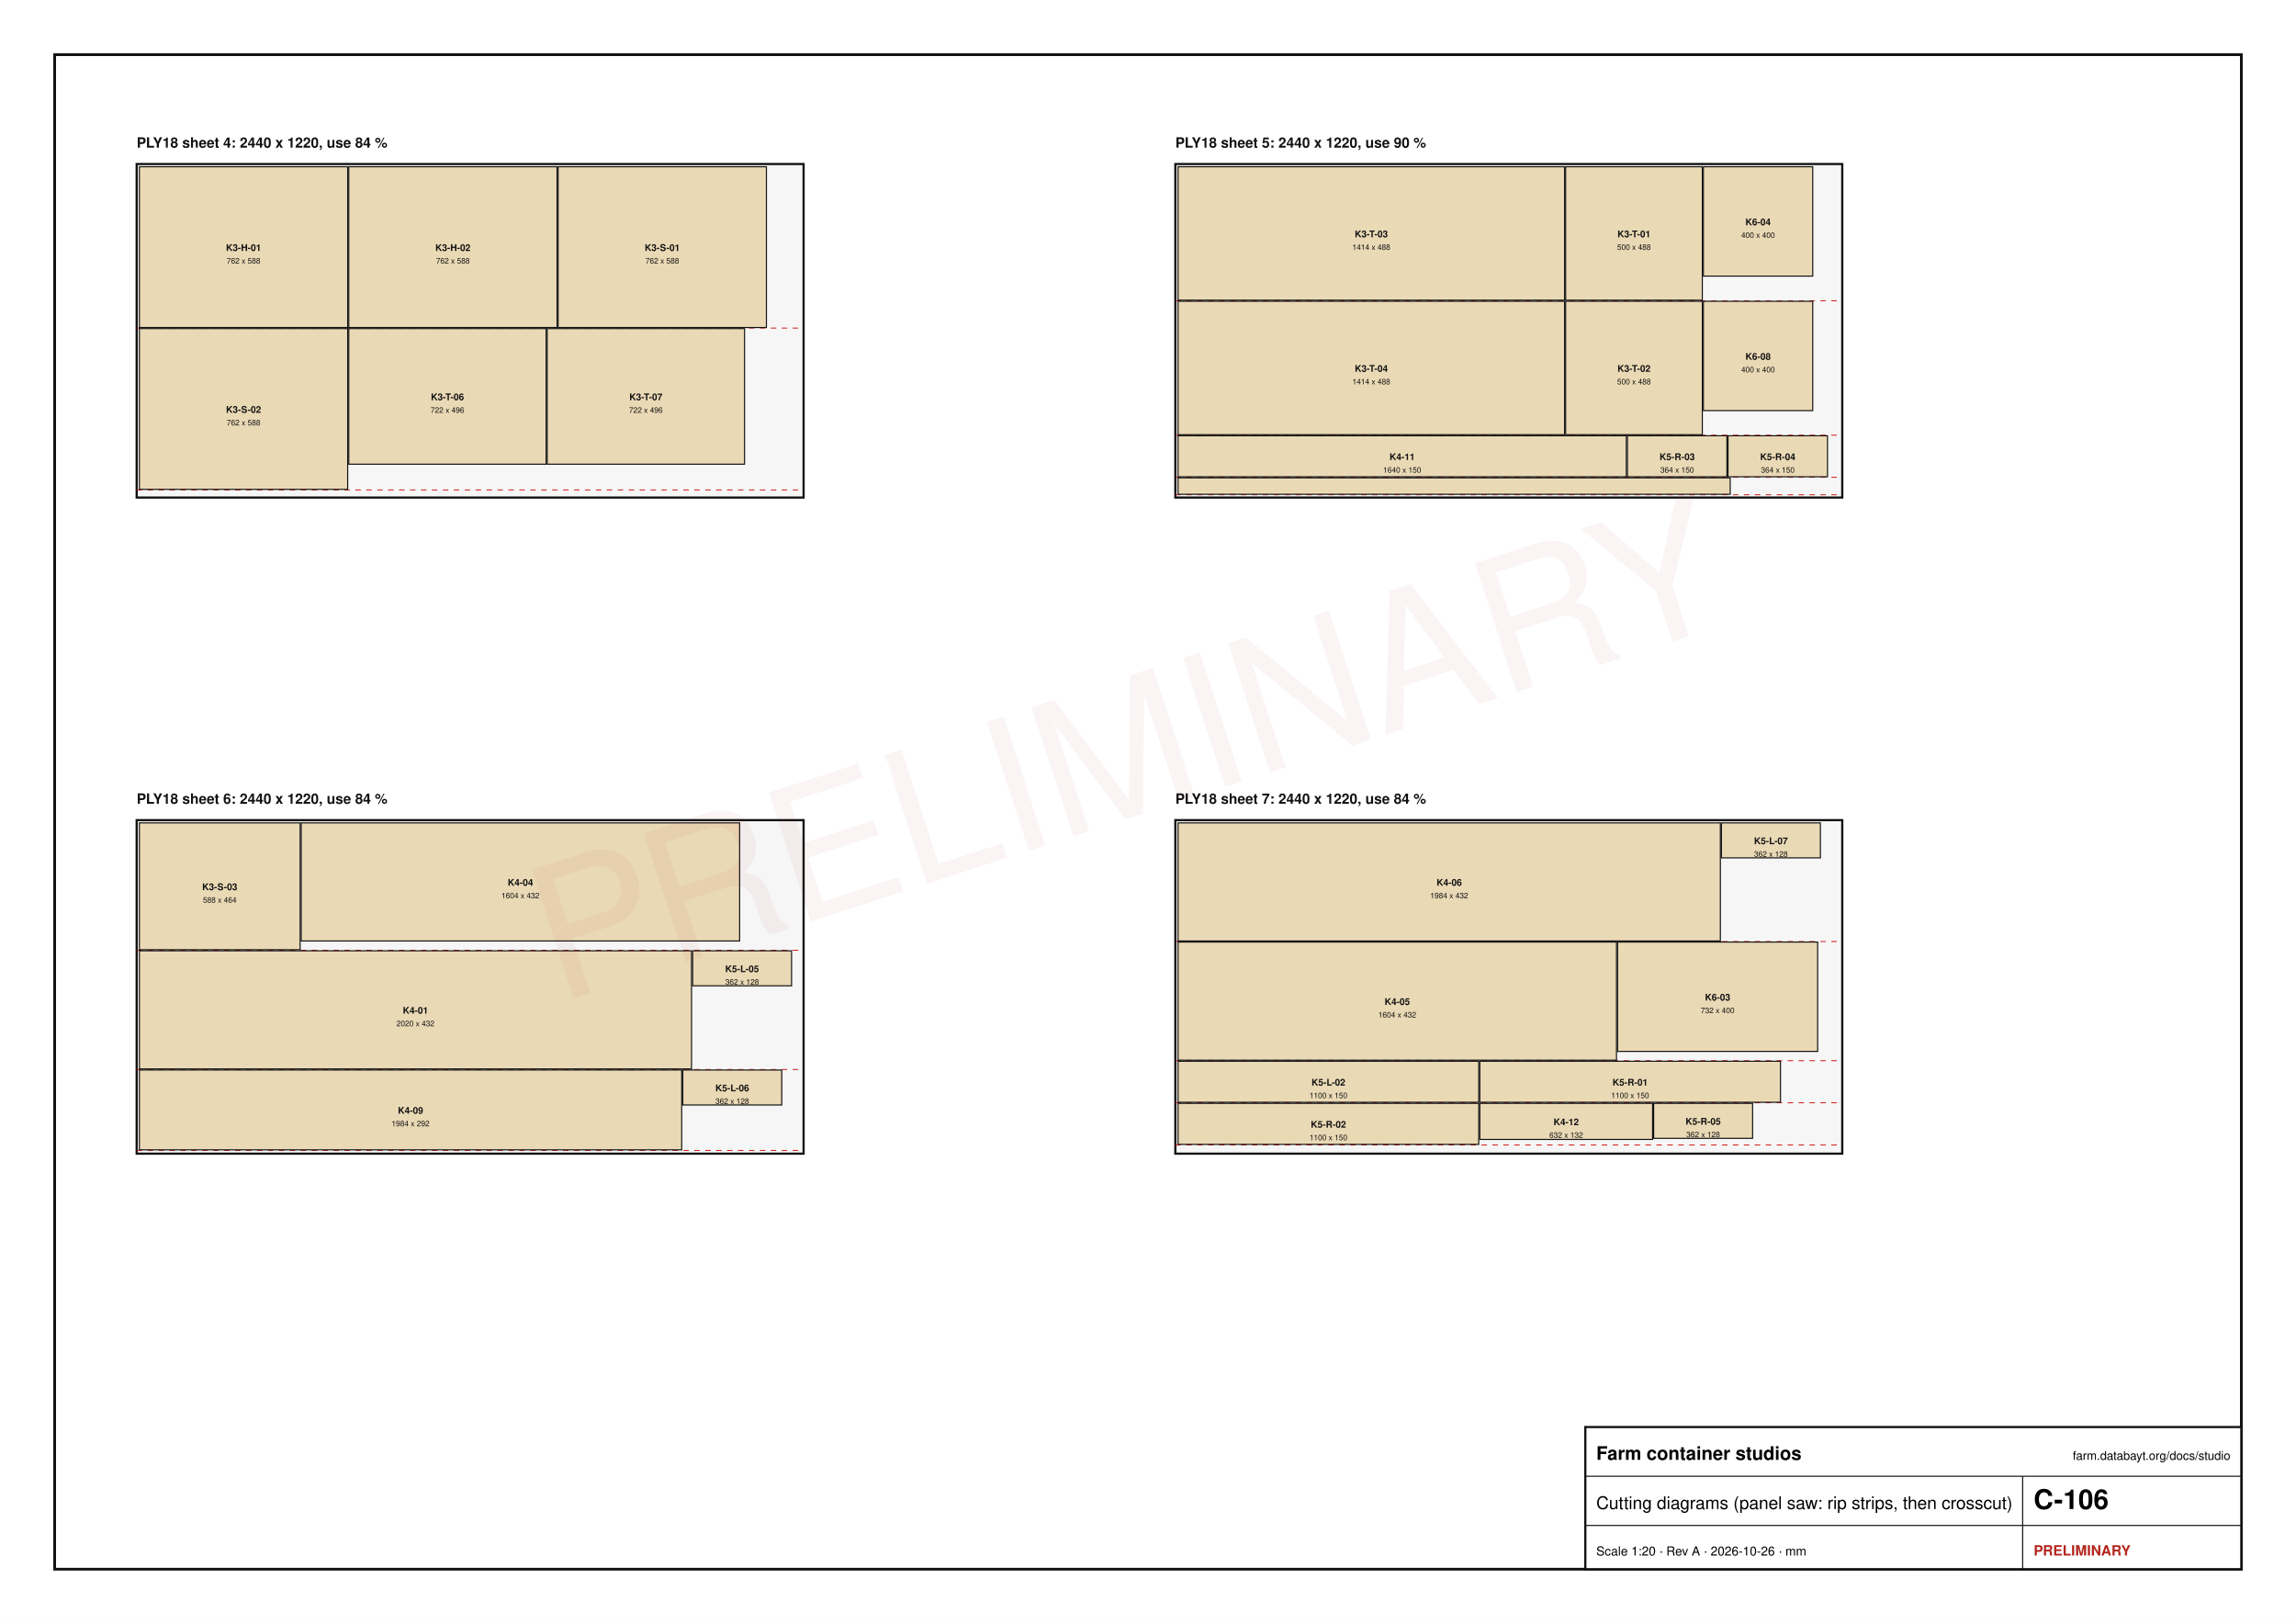
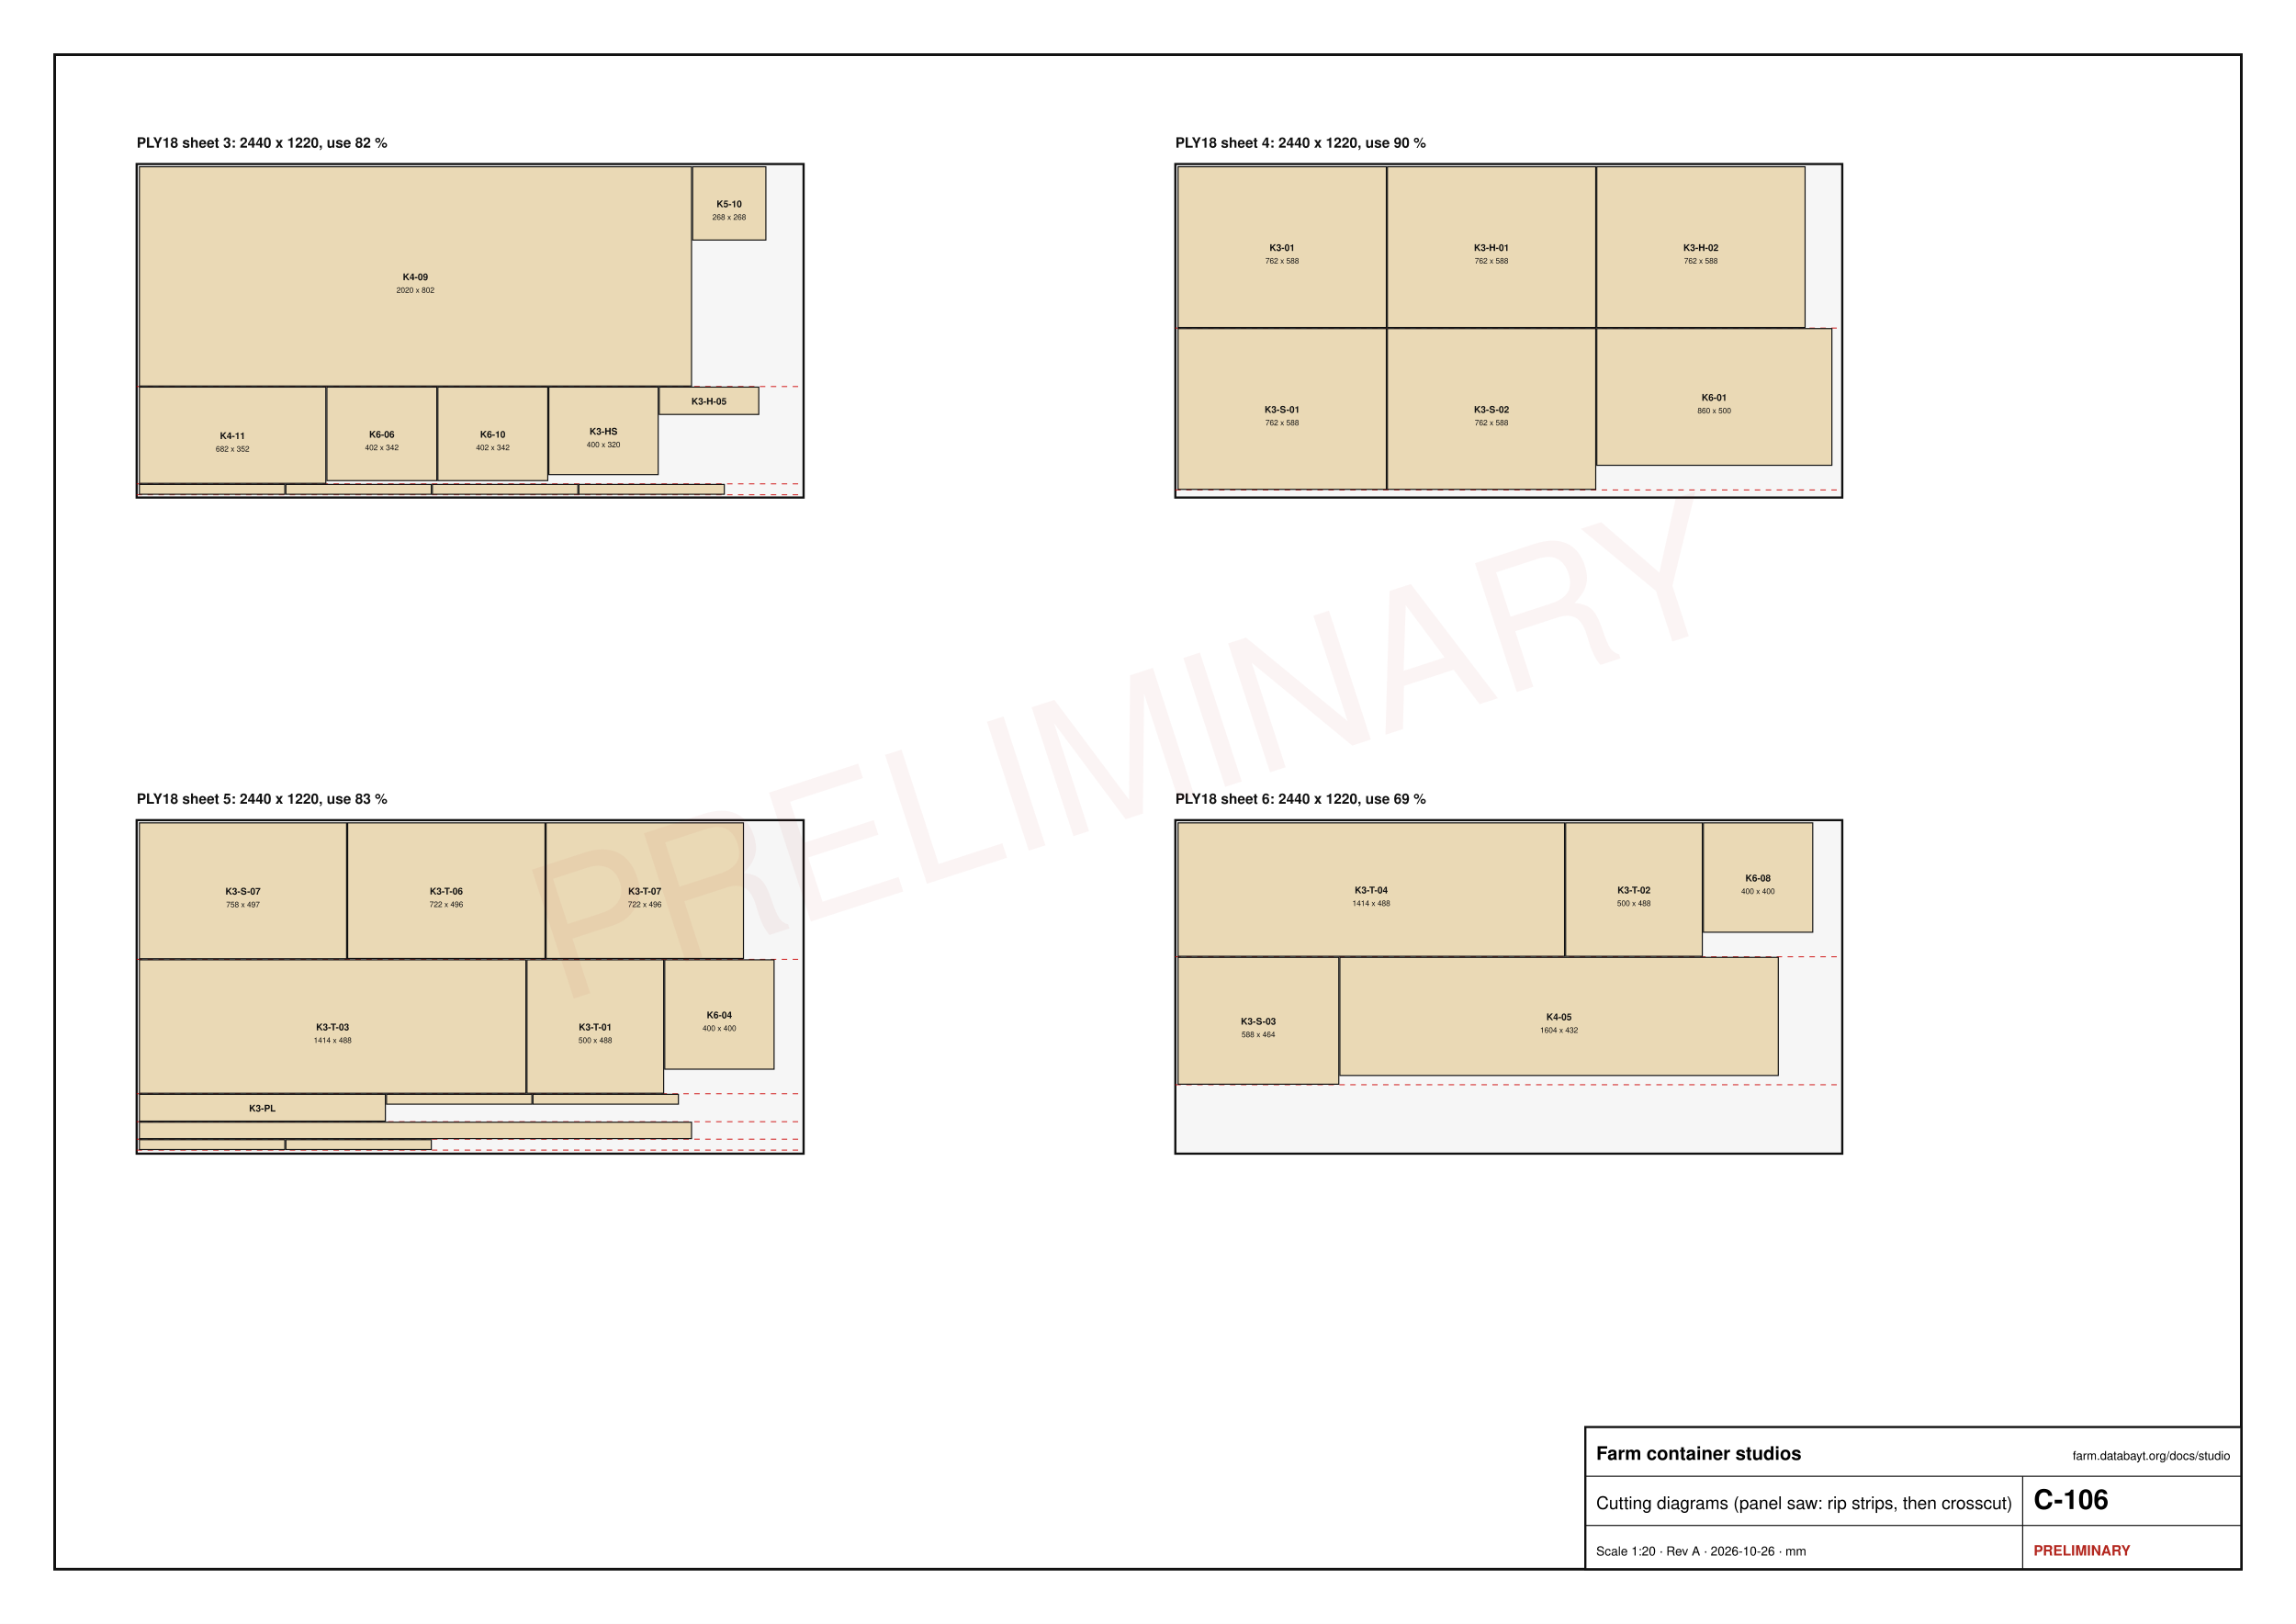
<svg xmlns="http://www.w3.org/2000/svg" width="420mm" height="297mm" viewBox="0 0 420 297" font-family="Helvetica, Arial, sans-serif">
  <rect x="0" y="0" width="420" height="297" fill="#fff" />
  <rect x="10" y="10" width="400" height="277" fill="none" stroke="#111" stroke-width="0.5" />
-   <text x="25" y="27" font-size="2.6" text-anchor="start" font-weight="bold" fill="#111">PLY18 sheet 4: 2440 x 1220, use 84 %</text>
+   <text x="25" y="27" font-size="2.6" text-anchor="start" font-weight="bold" fill="#111">PLY18 sheet 3: 2440 x 1220, use 82 %</text>
  <rect x="25" y="30" width="122" height="61" fill="#f6f6f6" stroke="#111" stroke-width="0.4" />
-   <line x1="25" y1="60" x2="147" y2="60" stroke="#c00" stroke-width="0.15" stroke-dasharray="1,1" />
-   <line x1="25" y1="89.6" x2="147" y2="89.6" stroke="#c00" stroke-width="0.15" stroke-dasharray="1,1" />
-   <rect x="25.5" y="30.5" width="38.1" height="29.4" fill="#ead9b5" stroke="#111" stroke-width="0.2" />
-   <text x="44.55" y="45.9" font-size="1.7" text-anchor="middle" font-weight="bold" fill="#111">K3-H-01</text>
-   <text x="44.55" y="48.2" font-size="1.4" text-anchor="middle" font-weight="normal" fill="#111">762 x 588</text>
-   <rect x="63.8" y="30.5" width="38.1" height="29.4" fill="#ead9b5" stroke="#111" stroke-width="0.2" />
-   <text x="82.85" y="45.9" font-size="1.7" text-anchor="middle" font-weight="bold" fill="#111">K3-H-02</text>
-   <text x="82.85" y="48.2" font-size="1.4" text-anchor="middle" font-weight="normal" fill="#111">762 x 588</text>
-   <rect x="102.1" y="30.5" width="38.1" height="29.4" fill="#ead9b5" stroke="#111" stroke-width="0.2" />
-   <text x="121.15" y="45.9" font-size="1.7" text-anchor="middle" font-weight="bold" fill="#111">K3-S-01</text>
-   <text x="121.15" y="48.2" font-size="1.4" text-anchor="middle" font-weight="normal" fill="#111">762 x 588</text>
-   <rect x="25.5" y="60.1" width="38.1" height="29.4" fill="#ead9b5" stroke="#111" stroke-width="0.2" />
-   <text x="44.55" y="75.5" font-size="1.7" text-anchor="middle" font-weight="bold" fill="#111">K3-S-02</text>
-   <text x="44.55" y="77.8" font-size="1.4" text-anchor="middle" font-weight="normal" fill="#111">762 x 588</text>
-   <rect x="63.8" y="60.1" width="36.1" height="24.8" fill="#ead9b5" stroke="#111" stroke-width="0.2" />
-   <text x="81.85" y="73.2" font-size="1.7" text-anchor="middle" font-weight="bold" fill="#111">K3-T-06</text>
-   <text x="81.85" y="75.5" font-size="1.4" text-anchor="middle" font-weight="normal" fill="#111">722 x 496</text>
-   <rect x="100.1" y="60.1" width="36.1" height="24.8" fill="#ead9b5" stroke="#111" stroke-width="0.2" />
-   <text x="118.15" y="73.2" font-size="1.7" text-anchor="middle" font-weight="bold" fill="#111">K3-T-07</text>
-   <text x="118.15" y="75.5" font-size="1.4" text-anchor="middle" font-weight="normal" fill="#111">722 x 496</text>
-   <text x="215" y="27" font-size="2.6" text-anchor="start" font-weight="bold" fill="#111">PLY18 sheet 5: 2440 x 1220, use 90 %</text>
+   <line x1="25" y1="70.7" x2="147" y2="70.7" stroke="#c00" stroke-width="0.15" stroke-dasharray="1,1" />
+   <line x1="25" y1="88.5" x2="147" y2="88.5" stroke="#c00" stroke-width="0.15" stroke-dasharray="1,1" />
+   <line x1="25" y1="90.5" x2="147" y2="90.5" stroke="#c00" stroke-width="0.15" stroke-dasharray="1,1" />
+   <rect x="25.5" y="30.5" width="101" height="40.1" fill="#ead9b5" stroke="#111" stroke-width="0.2" />
+   <text x="76" y="51.25" font-size="1.7" text-anchor="middle" font-weight="bold" fill="#111">K4-09</text>
+   <text x="76" y="53.55" font-size="1.4" text-anchor="middle" font-weight="normal" fill="#111">2020 x 802</text>
+   <rect x="25.5" y="70.8" width="34.1" height="17.6" fill="#ead9b5" stroke="#111" stroke-width="0.2" />
+   <text x="42.55" y="80.3" font-size="1.7" text-anchor="middle" font-weight="bold" fill="#111">K4-11</text>
+   <text x="42.55" y="82.6" font-size="1.4" text-anchor="middle" font-weight="normal" fill="#111">682 x 352</text>
+   <rect x="59.8" y="70.8" width="20.1" height="17.1" fill="#ead9b5" stroke="#111" stroke-width="0.2" />
+   <text x="69.85" y="80.05" font-size="1.7" text-anchor="middle" font-weight="bold" fill="#111">K6-06</text>
+   <text x="69.85" y="82.35" font-size="1.4" text-anchor="middle" font-weight="normal" fill="#111">402 x 342</text>
+   <rect x="80.1" y="70.8" width="20.1" height="17.1" fill="#ead9b5" stroke="#111" stroke-width="0.2" />
+   <text x="90.15" y="80.05" font-size="1.7" text-anchor="middle" font-weight="bold" fill="#111">K6-10</text>
+   <text x="90.15" y="82.35" font-size="1.4" text-anchor="middle" font-weight="normal" fill="#111">402 x 342</text>
+   <rect x="100.4" y="70.8" width="20" height="16" fill="#ead9b5" stroke="#111" stroke-width="0.2" />
+   <text x="110.4" y="79.5" font-size="1.7" text-anchor="middle" font-weight="bold" fill="#111">K3-HS</text>
+   <text x="110.4" y="81.8" font-size="1.4" text-anchor="middle" font-weight="normal" fill="#111">400 x 320</text>
+   <rect x="126.7" y="30.5" width="13.4" height="13.4" fill="#ead9b5" stroke="#111" stroke-width="0.2" />
+   <text x="133.4" y="37.9" font-size="1.7" text-anchor="middle" font-weight="bold" fill="#111">K5-10</text>
+   <text x="133.4" y="40.2" font-size="1.4" text-anchor="middle" font-weight="normal" fill="#111">268 x 268</text>
+   <rect x="120.6" y="70.8" width="18.2" height="5" fill="#ead9b5" stroke="#111" stroke-width="0.2" />
+   <text x="129.7" y="74" font-size="1.7" text-anchor="middle" font-weight="bold" fill="#111">K3-H-05</text>
+   <rect x="25.5" y="88.6" width="26.6" height="1.8" fill="#ead9b5" stroke="#111" stroke-width="0.2" />
+   <rect x="52.3" y="88.6" width="26.6" height="1.8" fill="#ead9b5" stroke="#111" stroke-width="0.2" />
+   <rect x="79.1" y="88.6" width="26.6" height="1.8" fill="#ead9b5" stroke="#111" stroke-width="0.2" />
+   <rect x="105.9" y="88.6" width="26.6" height="1.8" fill="#ead9b5" stroke="#111" stroke-width="0.2" />
+   <text x="215" y="27" font-size="2.6" text-anchor="start" font-weight="bold" fill="#111">PLY18 sheet 4: 2440 x 1220, use 90 %</text>
  <rect x="215" y="30" width="122" height="61" fill="#f6f6f6" stroke="#111" stroke-width="0.4" />
-   <line x1="215" y1="55" x2="337" y2="55" stroke="#c00" stroke-width="0.15" stroke-dasharray="1,1" />
-   <line x1="215" y1="79.6" x2="337" y2="79.6" stroke="#c00" stroke-width="0.15" stroke-dasharray="1,1" />
-   <line x1="215" y1="87.3" x2="337" y2="87.3" stroke="#c00" stroke-width="0.15" stroke-dasharray="1,1" />
-   <line x1="215" y1="90.5" x2="337" y2="90.5" stroke="#c00" stroke-width="0.15" stroke-dasharray="1,1" />
-   <rect x="215.5" y="30.5" width="70.7" height="24.4" fill="#ead9b5" stroke="#111" stroke-width="0.2" />
-   <text x="250.85" y="43.4" font-size="1.7" text-anchor="middle" font-weight="bold" fill="#111">K3-T-03</text>
-   <text x="250.85" y="45.7" font-size="1.4" text-anchor="middle" font-weight="normal" fill="#111">1414 x 488</text>
-   <rect x="215.5" y="55.1" width="70.7" height="24.4" fill="#ead9b5" stroke="#111" stroke-width="0.2" />
-   <text x="250.85" y="68" font-size="1.7" text-anchor="middle" font-weight="bold" fill="#111">K3-T-04</text>
-   <text x="250.85" y="70.3" font-size="1.4" text-anchor="middle" font-weight="normal" fill="#111">1414 x 488</text>
-   <rect x="286.4" y="30.5" width="25" height="24.4" fill="#ead9b5" stroke="#111" stroke-width="0.2" />
-   <text x="298.9" y="43.4" font-size="1.7" text-anchor="middle" font-weight="bold" fill="#111">K3-T-01</text>
-   <text x="298.9" y="45.7" font-size="1.4" text-anchor="middle" font-weight="normal" fill="#111">500 x 488</text>
-   <rect x="286.4" y="55.1" width="25" height="24.4" fill="#ead9b5" stroke="#111" stroke-width="0.2" />
-   <text x="298.9" y="68" font-size="1.7" text-anchor="middle" font-weight="bold" fill="#111">K3-T-02</text>
-   <text x="298.9" y="70.3" font-size="1.4" text-anchor="middle" font-weight="normal" fill="#111">500 x 488</text>
-   <rect x="311.6" y="30.5" width="20" height="20" fill="#ead9b5" stroke="#111" stroke-width="0.2" />
-   <text x="321.6" y="41.2" font-size="1.7" text-anchor="middle" font-weight="bold" fill="#111">K6-04</text>
-   <text x="321.6" y="43.5" font-size="1.4" text-anchor="middle" font-weight="normal" fill="#111">400 x 400</text>
-   <rect x="311.6" y="55.1" width="20" height="20" fill="#ead9b5" stroke="#111" stroke-width="0.2" />
-   <text x="321.6" y="65.8" font-size="1.7" text-anchor="middle" font-weight="bold" fill="#111">K6-08</text>
-   <text x="321.6" y="68.1" font-size="1.4" text-anchor="middle" font-weight="normal" fill="#111">400 x 400</text>
-   <rect x="215.5" y="79.7" width="82" height="7.5" fill="#ead9b5" stroke="#111" stroke-width="0.2" />
-   <text x="256.5" y="84.15" font-size="1.7" text-anchor="middle" font-weight="bold" fill="#111">K4-11</text>
-   <text x="256.5" y="86.45" font-size="1.4" text-anchor="middle" font-weight="normal" fill="#111">1640 x 150</text>
-   <rect x="297.7" y="79.7" width="18.2" height="7.5" fill="#ead9b5" stroke="#111" stroke-width="0.2" />
-   <text x="306.8" y="84.15" font-size="1.7" text-anchor="middle" font-weight="bold" fill="#111">K5-R-03</text>
-   <text x="306.8" y="86.45" font-size="1.4" text-anchor="middle" font-weight="normal" fill="#111">364 x 150</text>
-   <rect x="316.1" y="79.7" width="18.2" height="7.5" fill="#ead9b5" stroke="#111" stroke-width="0.2" />
-   <text x="325.2" y="84.15" font-size="1.7" text-anchor="middle" font-weight="bold" fill="#111">K5-R-04</text>
-   <text x="325.2" y="86.45" font-size="1.4" text-anchor="middle" font-weight="normal" fill="#111">364 x 150</text>
-   <rect x="215.5" y="87.4" width="101" height="3" fill="#ead9b5" stroke="#111" stroke-width="0.2" />
-   <text x="25" y="147" font-size="2.6" text-anchor="start" font-weight="bold" fill="#111">PLY18 sheet 6: 2440 x 1220, use 84 %</text>
+   <line x1="215" y1="60" x2="337" y2="60" stroke="#c00" stroke-width="0.15" stroke-dasharray="1,1" />
+   <line x1="215" y1="89.6" x2="337" y2="89.6" stroke="#c00" stroke-width="0.15" stroke-dasharray="1,1" />
+   <rect x="215.5" y="30.5" width="38.1" height="29.4" fill="#ead9b5" stroke="#111" stroke-width="0.2" />
+   <text x="234.55" y="45.9" font-size="1.7" text-anchor="middle" font-weight="bold" fill="#111">K3-01</text>
+   <text x="234.55" y="48.2" font-size="1.4" text-anchor="middle" font-weight="normal" fill="#111">762 x 588</text>
+   <rect x="253.8" y="30.5" width="38.1" height="29.4" fill="#ead9b5" stroke="#111" stroke-width="0.2" />
+   <text x="272.85" y="45.9" font-size="1.7" text-anchor="middle" font-weight="bold" fill="#111">K3-H-01</text>
+   <text x="272.85" y="48.2" font-size="1.4" text-anchor="middle" font-weight="normal" fill="#111">762 x 588</text>
+   <rect x="292.1" y="30.5" width="38.1" height="29.4" fill="#ead9b5" stroke="#111" stroke-width="0.2" />
+   <text x="311.15" y="45.9" font-size="1.7" text-anchor="middle" font-weight="bold" fill="#111">K3-H-02</text>
+   <text x="311.15" y="48.2" font-size="1.4" text-anchor="middle" font-weight="normal" fill="#111">762 x 588</text>
+   <rect x="215.5" y="60.1" width="38.1" height="29.4" fill="#ead9b5" stroke="#111" stroke-width="0.2" />
+   <text x="234.55" y="75.5" font-size="1.7" text-anchor="middle" font-weight="bold" fill="#111">K3-S-01</text>
+   <text x="234.55" y="77.8" font-size="1.4" text-anchor="middle" font-weight="normal" fill="#111">762 x 588</text>
+   <rect x="253.8" y="60.1" width="38.1" height="29.4" fill="#ead9b5" stroke="#111" stroke-width="0.2" />
+   <text x="272.85" y="75.5" font-size="1.7" text-anchor="middle" font-weight="bold" fill="#111">K3-S-02</text>
+   <text x="272.85" y="77.8" font-size="1.4" text-anchor="middle" font-weight="normal" fill="#111">762 x 588</text>
+   <rect x="292.1" y="60.1" width="43" height="25" fill="#ead9b5" stroke="#111" stroke-width="0.2" />
+   <text x="313.6" y="73.3" font-size="1.7" text-anchor="middle" font-weight="bold" fill="#111">K6-01</text>
+   <text x="313.6" y="75.6" font-size="1.4" text-anchor="middle" font-weight="normal" fill="#111">860 x 500</text>
+   <text x="25" y="147" font-size="2.6" text-anchor="start" font-weight="bold" fill="#111">PLY18 sheet 5: 2440 x 1220, use 83 %</text>
  <rect x="25" y="150" width="122" height="61" fill="#f6f6f6" stroke="#111" stroke-width="0.4" />
-   <line x1="25" y1="173.8" x2="147" y2="173.8" stroke="#c00" stroke-width="0.15" stroke-dasharray="1,1" />
-   <line x1="25" y1="195.6" x2="147" y2="195.6" stroke="#c00" stroke-width="0.15" stroke-dasharray="1,1" />
-   <line x1="25" y1="210.4" x2="147" y2="210.4" stroke="#c00" stroke-width="0.15" stroke-dasharray="1,1" />
-   <rect x="25.5" y="150.5" width="29.4" height="23.2" fill="#ead9b5" stroke="#111" stroke-width="0.2" />
-   <text x="40.2" y="162.8" font-size="1.7" text-anchor="middle" font-weight="bold" fill="#111">K3-S-03</text>
-   <text x="40.2" y="165.1" font-size="1.4" text-anchor="middle" font-weight="normal" fill="#111">588 x 464</text>
-   <rect x="25.5" y="173.9" width="101" height="21.6" fill="#ead9b5" stroke="#111" stroke-width="0.2" />
-   <text x="76" y="185.4" font-size="1.7" text-anchor="middle" font-weight="bold" fill="#111">K4-01</text>
-   <text x="76" y="187.7" font-size="1.4" text-anchor="middle" font-weight="normal" fill="#111">2020 x 432</text>
-   <rect x="55.1" y="150.5" width="80.2" height="21.6" fill="#ead9b5" stroke="#111" stroke-width="0.2" />
-   <text x="95.2" y="162" font-size="1.7" text-anchor="middle" font-weight="bold" fill="#111">K4-04</text>
-   <text x="95.2" y="164.3" font-size="1.4" text-anchor="middle" font-weight="normal" fill="#111">1604 x 432</text>
-   <rect x="25.5" y="195.7" width="99.2" height="14.6" fill="#ead9b5" stroke="#111" stroke-width="0.2" />
-   <text x="75.1" y="203.7" font-size="1.7" text-anchor="middle" font-weight="bold" fill="#111">K4-09</text>
-   <text x="75.1" y="206" font-size="1.4" text-anchor="middle" font-weight="normal" fill="#111">1984 x 292</text>
-   <rect x="126.7" y="173.9" width="18.1" height="6.4" fill="#ead9b5" stroke="#111" stroke-width="0.2" />
-   <text x="135.75" y="177.8" font-size="1.7" text-anchor="middle" font-weight="bold" fill="#111">K5-L-05</text>
-   <text x="135.75" y="180.1" font-size="1.4" text-anchor="middle" font-weight="normal" fill="#111">362 x 128</text>
-   <rect x="124.9" y="195.7" width="18.1" height="6.4" fill="#ead9b5" stroke="#111" stroke-width="0.2" />
-   <text x="133.95" y="199.6" font-size="1.7" text-anchor="middle" font-weight="bold" fill="#111">K5-L-06</text>
-   <text x="133.95" y="201.9" font-size="1.4" text-anchor="middle" font-weight="normal" fill="#111">362 x 128</text>
-   <text x="215" y="147" font-size="2.6" text-anchor="start" font-weight="bold" fill="#111">PLY18 sheet 7: 2440 x 1220, use 84 %</text>
+   <line x1="25" y1="175.45" x2="147" y2="175.45" stroke="#c00" stroke-width="0.15" stroke-dasharray="1,1" />
+   <line x1="25" y1="200.05" x2="147" y2="200.05" stroke="#c00" stroke-width="0.15" stroke-dasharray="1,1" />
+   <line x1="25" y1="205.15" x2="147" y2="205.15" stroke="#c00" stroke-width="0.15" stroke-dasharray="1,1" />
+   <line x1="25" y1="208.35" x2="147" y2="208.35" stroke="#c00" stroke-width="0.15" stroke-dasharray="1,1" />
+   <line x1="25" y1="210.35" x2="147" y2="210.35" stroke="#c00" stroke-width="0.15" stroke-dasharray="1,1" />
+   <rect x="25.5" y="150.5" width="37.9" height="24.85" fill="#ead9b5" stroke="#111" stroke-width="0.2" />
+   <text x="44.45" y="163.62" font-size="1.7" text-anchor="middle" font-weight="bold" fill="#111">K3-S-07</text>
+   <text x="44.45" y="165.93" font-size="1.4" text-anchor="middle" font-weight="normal" fill="#111">758 x 497</text>
+   <rect x="63.6" y="150.5" width="36.1" height="24.8" fill="#ead9b5" stroke="#111" stroke-width="0.2" />
+   <text x="81.65" y="163.6" font-size="1.7" text-anchor="middle" font-weight="bold" fill="#111">K3-T-06</text>
+   <text x="81.65" y="165.9" font-size="1.4" text-anchor="middle" font-weight="normal" fill="#111">722 x 496</text>
+   <rect x="99.9" y="150.5" width="36.1" height="24.8" fill="#ead9b5" stroke="#111" stroke-width="0.2" />
+   <text x="117.95" y="163.6" font-size="1.7" text-anchor="middle" font-weight="bold" fill="#111">K3-T-07</text>
+   <text x="117.95" y="165.9" font-size="1.4" text-anchor="middle" font-weight="normal" fill="#111">722 x 496</text>
+   <rect x="25.5" y="175.55" width="70.7" height="24.4" fill="#ead9b5" stroke="#111" stroke-width="0.2" />
+   <text x="60.85" y="188.45" font-size="1.7" text-anchor="middle" font-weight="bold" fill="#111">K3-T-03</text>
+   <text x="60.85" y="190.75" font-size="1.4" text-anchor="middle" font-weight="normal" fill="#111">1414 x 488</text>
+   <rect x="96.4" y="175.55" width="25" height="24.4" fill="#ead9b5" stroke="#111" stroke-width="0.2" />
+   <text x="108.9" y="188.45" font-size="1.7" text-anchor="middle" font-weight="bold" fill="#111">K3-T-01</text>
+   <text x="108.9" y="190.75" font-size="1.4" text-anchor="middle" font-weight="normal" fill="#111">500 x 488</text>
+   <rect x="121.6" y="175.55" width="20" height="20" fill="#ead9b5" stroke="#111" stroke-width="0.2" />
+   <text x="131.6" y="186.25" font-size="1.7" text-anchor="middle" font-weight="bold" fill="#111">K6-04</text>
+   <text x="131.6" y="188.55" font-size="1.4" text-anchor="middle" font-weight="normal" fill="#111">400 x 400</text>
+   <rect x="25.5" y="200.15" width="45" height="4.9" fill="#ead9b5" stroke="#111" stroke-width="0.2" />
+   <text x="48" y="203.3" font-size="1.7" text-anchor="middle" font-weight="bold" fill="#111">K3-PL</text>
+   <rect x="25.5" y="205.25" width="101" height="3" fill="#ead9b5" stroke="#111" stroke-width="0.2" />
+   <rect x="70.7" y="200.15" width="26.6" height="1.8" fill="#ead9b5" stroke="#111" stroke-width="0.2" />
+   <rect x="97.5" y="200.15" width="26.6" height="1.8" fill="#ead9b5" stroke="#111" stroke-width="0.2" />
+   <rect x="25.5" y="208.45" width="26.6" height="1.8" fill="#ead9b5" stroke="#111" stroke-width="0.2" />
+   <rect x="52.3" y="208.45" width="26.6" height="1.8" fill="#ead9b5" stroke="#111" stroke-width="0.2" />
+   <text x="215" y="147" font-size="2.6" text-anchor="start" font-weight="bold" fill="#111">PLY18 sheet 6: 2440 x 1220, use 69 %</text>
  <rect x="215" y="150" width="122" height="61" fill="#f6f6f6" stroke="#111" stroke-width="0.4" />
-   <line x1="215" y1="172.2" x2="337" y2="172.2" stroke="#c00" stroke-width="0.15" stroke-dasharray="1,1" />
-   <line x1="215" y1="194" x2="337" y2="194" stroke="#c00" stroke-width="0.15" stroke-dasharray="1,1" />
-   <line x1="215" y1="201.7" x2="337" y2="201.7" stroke="#c00" stroke-width="0.15" stroke-dasharray="1,1" />
-   <line x1="215" y1="209.4" x2="337" y2="209.4" stroke="#c00" stroke-width="0.15" stroke-dasharray="1,1" />
-   <rect x="215.5" y="150.5" width="99.2" height="21.6" fill="#ead9b5" stroke="#111" stroke-width="0.2" />
-   <text x="265.1" y="162" font-size="1.7" text-anchor="middle" font-weight="bold" fill="#111">K4-06</text>
-   <text x="265.1" y="164.3" font-size="1.4" text-anchor="middle" font-weight="normal" fill="#111">1984 x 432</text>
-   <rect x="215.5" y="172.3" width="80.2" height="21.6" fill="#ead9b5" stroke="#111" stroke-width="0.2" />
-   <text x="255.6" y="183.8" font-size="1.7" text-anchor="middle" font-weight="bold" fill="#111">K4-05</text>
-   <text x="255.6" y="186.1" font-size="1.4" text-anchor="middle" font-weight="normal" fill="#111">1604 x 432</text>
-   <rect x="295.9" y="172.3" width="36.6" height="20" fill="#ead9b5" stroke="#111" stroke-width="0.2" />
-   <text x="314.2" y="183" font-size="1.7" text-anchor="middle" font-weight="bold" fill="#111">K6-03</text>
-   <text x="314.2" y="185.3" font-size="1.4" text-anchor="middle" font-weight="normal" fill="#111">732 x 400</text>
-   <rect x="215.5" y="194.1" width="55" height="7.5" fill="#ead9b5" stroke="#111" stroke-width="0.2" />
-   <text x="243" y="198.55" font-size="1.7" text-anchor="middle" font-weight="bold" fill="#111">K5-L-02</text>
-   <text x="243" y="200.85" font-size="1.4" text-anchor="middle" font-weight="normal" fill="#111">1100 x 150</text>
-   <rect x="270.7" y="194.1" width="55" height="7.5" fill="#ead9b5" stroke="#111" stroke-width="0.2" />
-   <text x="298.2" y="198.55" font-size="1.7" text-anchor="middle" font-weight="bold" fill="#111">K5-R-01</text>
-   <text x="298.2" y="200.85" font-size="1.4" text-anchor="middle" font-weight="normal" fill="#111">1100 x 150</text>
-   <rect x="215.5" y="201.8" width="55" height="7.5" fill="#ead9b5" stroke="#111" stroke-width="0.2" />
-   <text x="243" y="206.25" font-size="1.7" text-anchor="middle" font-weight="bold" fill="#111">K5-R-02</text>
-   <text x="243" y="208.55" font-size="1.4" text-anchor="middle" font-weight="normal" fill="#111">1100 x 150</text>
-   <rect x="270.7" y="201.8" width="31.6" height="6.6" fill="#ead9b5" stroke="#111" stroke-width="0.2" />
-   <text x="286.5" y="205.8" font-size="1.7" text-anchor="middle" font-weight="bold" fill="#111">K4-12</text>
-   <text x="286.5" y="208.1" font-size="1.4" text-anchor="middle" font-weight="normal" fill="#111">632 x 132</text>
-   <rect x="314.9" y="150.5" width="18.1" height="6.4" fill="#ead9b5" stroke="#111" stroke-width="0.2" />
-   <text x="323.95" y="154.4" font-size="1.7" text-anchor="middle" font-weight="bold" fill="#111">K5-L-07</text>
-   <text x="323.95" y="156.7" font-size="1.4" text-anchor="middle" font-weight="normal" fill="#111">362 x 128</text>
-   <rect x="302.5" y="201.8" width="18.1" height="6.4" fill="#ead9b5" stroke="#111" stroke-width="0.2" />
-   <text x="311.55" y="205.7" font-size="1.7" text-anchor="middle" font-weight="bold" fill="#111">K5-R-05</text>
-   <text x="311.55" y="208" font-size="1.4" text-anchor="middle" font-weight="normal" fill="#111">362 x 128</text>
+   <line x1="215" y1="175" x2="337" y2="175" stroke="#c00" stroke-width="0.15" stroke-dasharray="1,1" />
+   <line x1="215" y1="198.4" x2="337" y2="198.4" stroke="#c00" stroke-width="0.15" stroke-dasharray="1,1" />
+   <rect x="215.5" y="150.5" width="70.7" height="24.4" fill="#ead9b5" stroke="#111" stroke-width="0.2" />
+   <text x="250.85" y="163.4" font-size="1.7" text-anchor="middle" font-weight="bold" fill="#111">K3-T-04</text>
+   <text x="250.85" y="165.7" font-size="1.4" text-anchor="middle" font-weight="normal" fill="#111">1414 x 488</text>
+   <rect x="286.4" y="150.5" width="25" height="24.4" fill="#ead9b5" stroke="#111" stroke-width="0.2" />
+   <text x="298.9" y="163.4" font-size="1.7" text-anchor="middle" font-weight="bold" fill="#111">K3-T-02</text>
+   <text x="298.9" y="165.7" font-size="1.4" text-anchor="middle" font-weight="normal" fill="#111">500 x 488</text>
+   <rect x="215.5" y="175.1" width="29.4" height="23.2" fill="#ead9b5" stroke="#111" stroke-width="0.2" />
+   <text x="230.2" y="187.4" font-size="1.7" text-anchor="middle" font-weight="bold" fill="#111">K3-S-03</text>
+   <text x="230.2" y="189.7" font-size="1.4" text-anchor="middle" font-weight="normal" fill="#111">588 x 464</text>
+   <rect x="245.1" y="175.1" width="80.2" height="21.6" fill="#ead9b5" stroke="#111" stroke-width="0.2" />
+   <text x="285.2" y="186.6" font-size="1.7" text-anchor="middle" font-weight="bold" fill="#111">K4-05</text>
+   <text x="285.2" y="188.9" font-size="1.4" text-anchor="middle" font-weight="normal" fill="#111">1604 x 432</text>
+   <rect x="311.6" y="150.5" width="20" height="20" fill="#ead9b5" stroke="#111" stroke-width="0.2" />
+   <text x="321.6" y="161.2" font-size="1.7" text-anchor="middle" font-weight="bold" fill="#111">K6-08</text>
+   <text x="321.6" y="163.5" font-size="1.4" text-anchor="middle" font-weight="normal" fill="#111">400 x 400</text>
  <rect x="290" y="261" width="120" height="26" fill="#fff" stroke="#111" stroke-width="0.4" />
  <line x1="290" y1="270" x2="410" y2="270" stroke="#111" stroke-width="0.2" />
  <line x1="290" y1="279" x2="410" y2="279" stroke="#111" stroke-width="0.2" />
  <line x1="370" y1="270" x2="370" y2="287" stroke="#111" stroke-width="0.2" />
  <text x="292" y="267" font-size="3.4" font-weight="bold">Farm container studios</text>
  <text x="408" y="267" font-size="2.2" text-anchor="end">farm.databayt.org/docs/studio</text>
  <text x="292" y="276" font-size="3.2">Cutting diagrams (panel saw: rip strips, then crosscut)</text>
  <text x="372" y="276" font-size="5" font-weight="bold">C-106</text>
  <text x="292" y="284.5" font-size="2.3">Scale 1:20 · Rev A · 2026-10-26 · mm</text>
  <text x="372" y="284.5" font-size="2.6" font-weight="bold" fill="#b3261e">PRELIMINARY</text>
  <text x="210.0" y="148.5" font-size="34" fill="#b3261e" fill-opacity="0.05" text-anchor="middle" transform="rotate(-18 210.0 148.5)">PRELIMINARY</text>
</svg>
